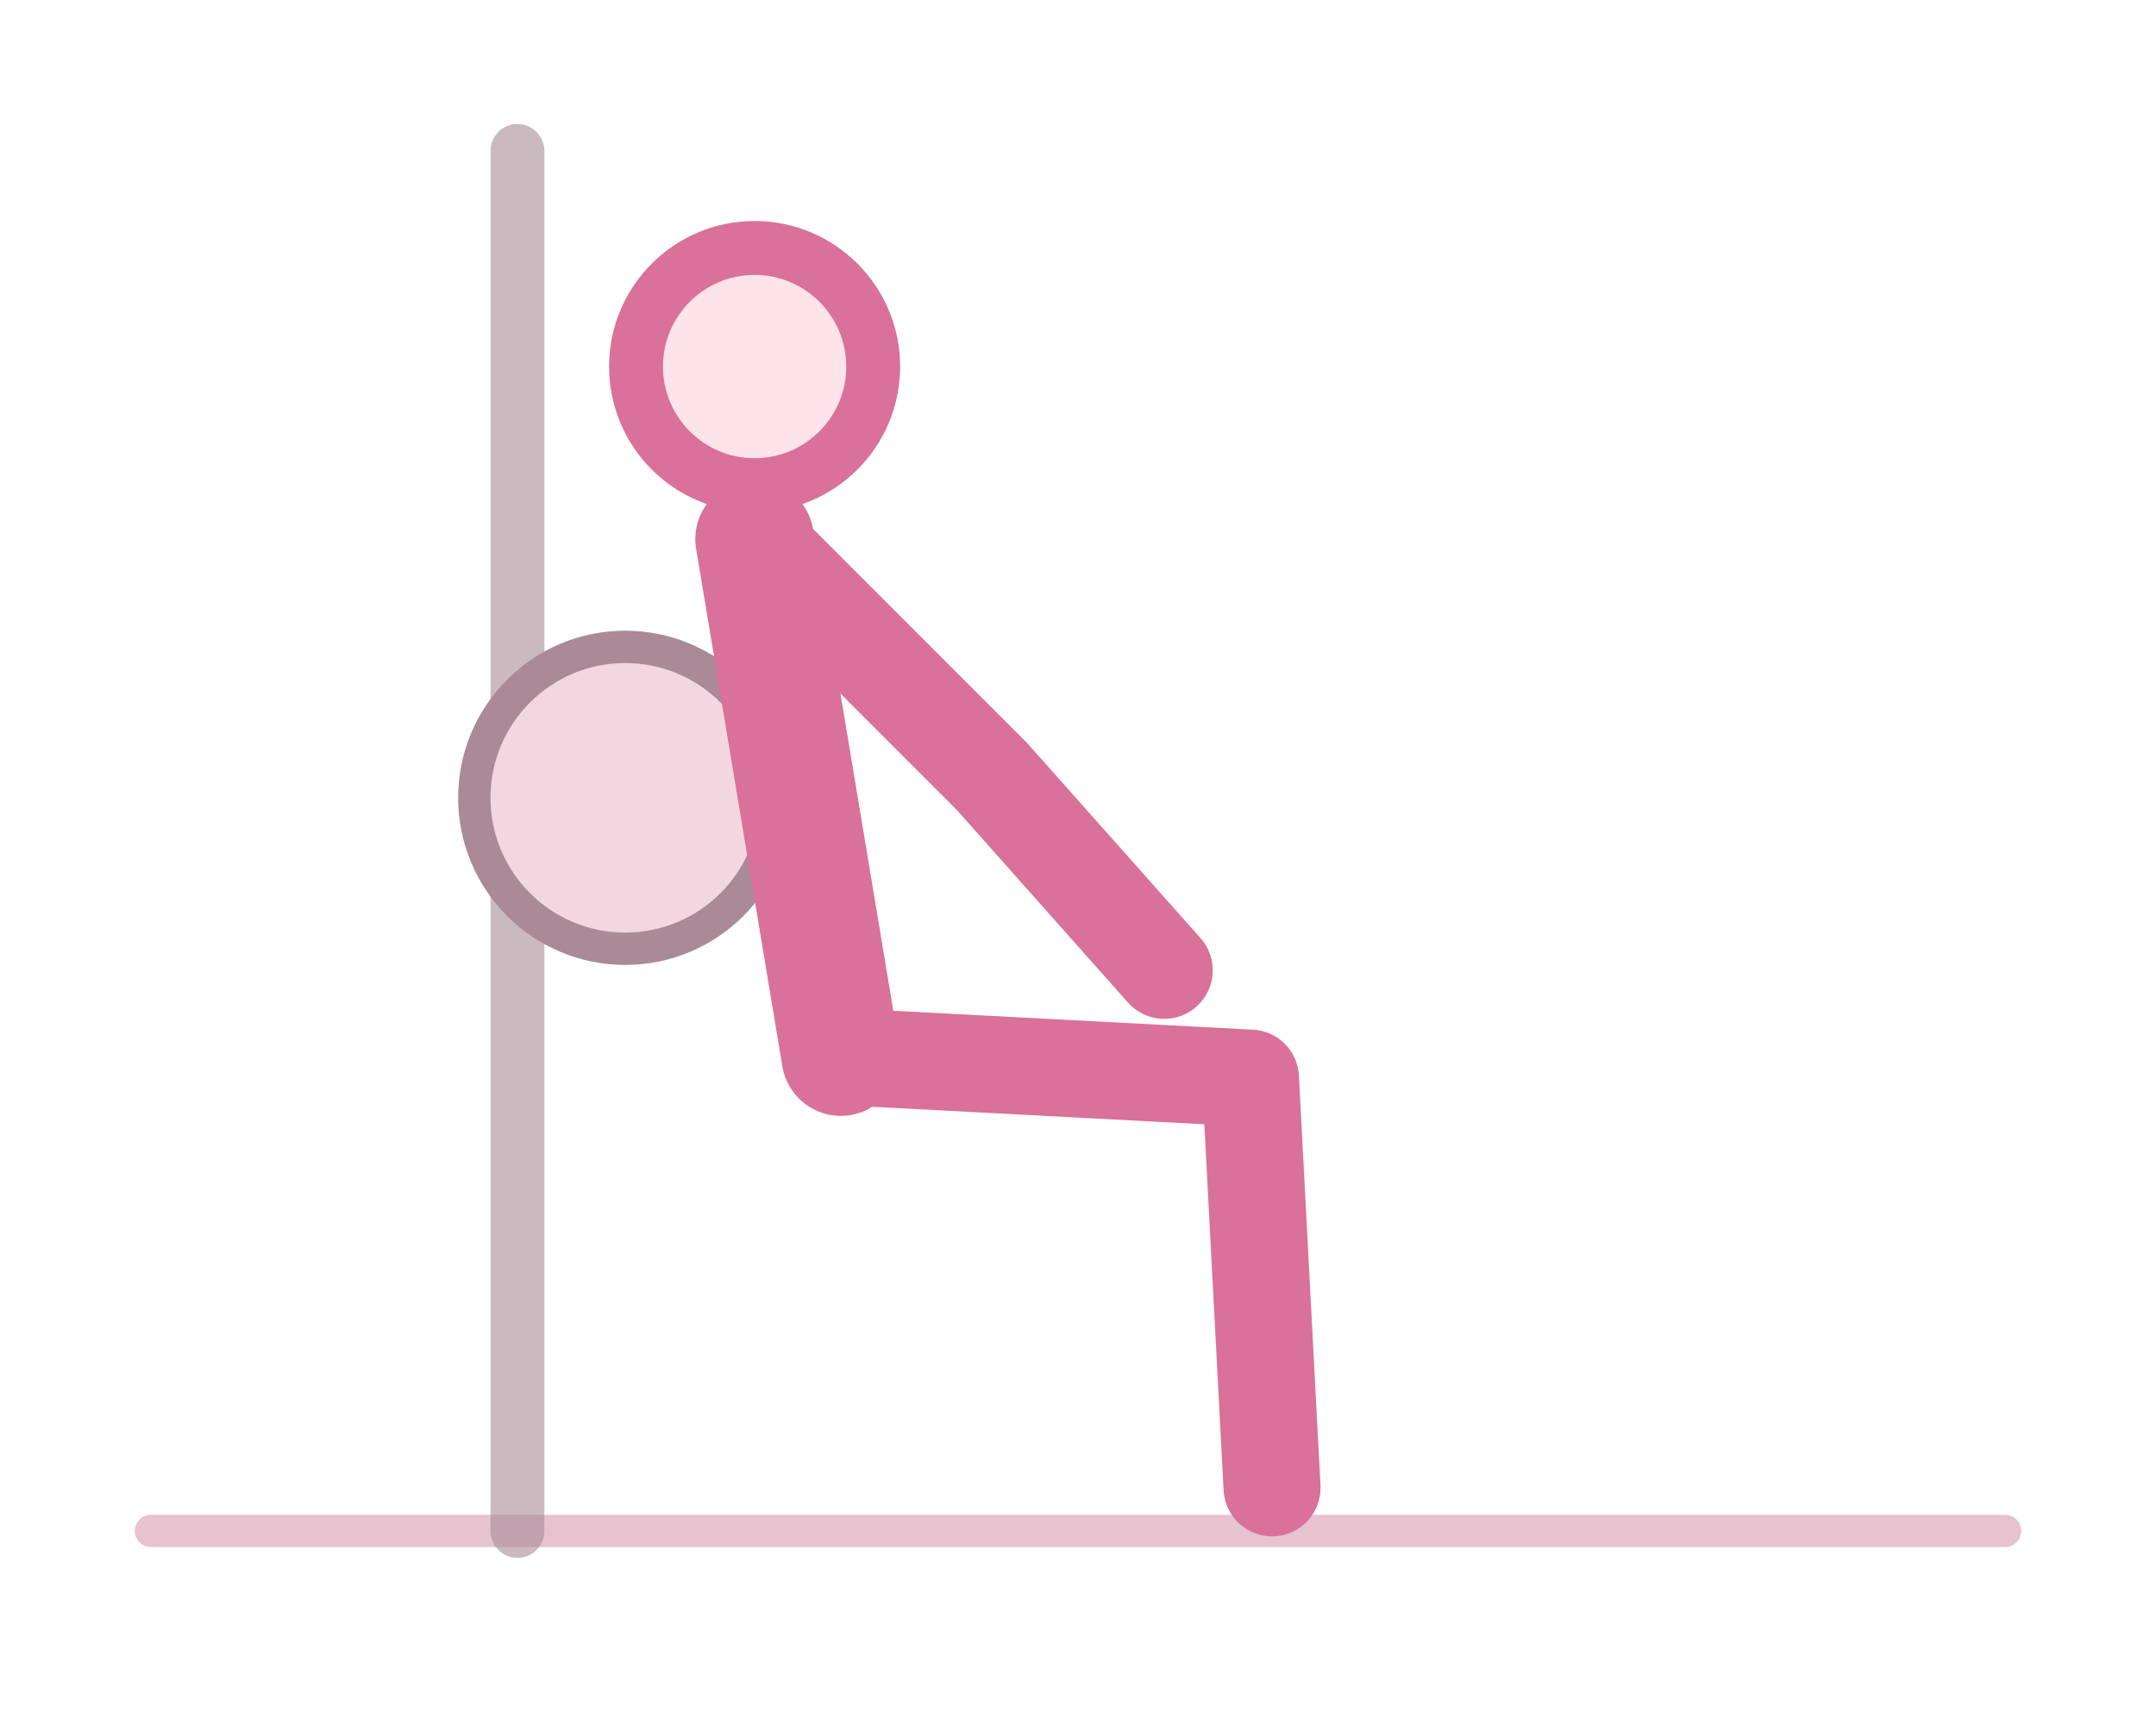
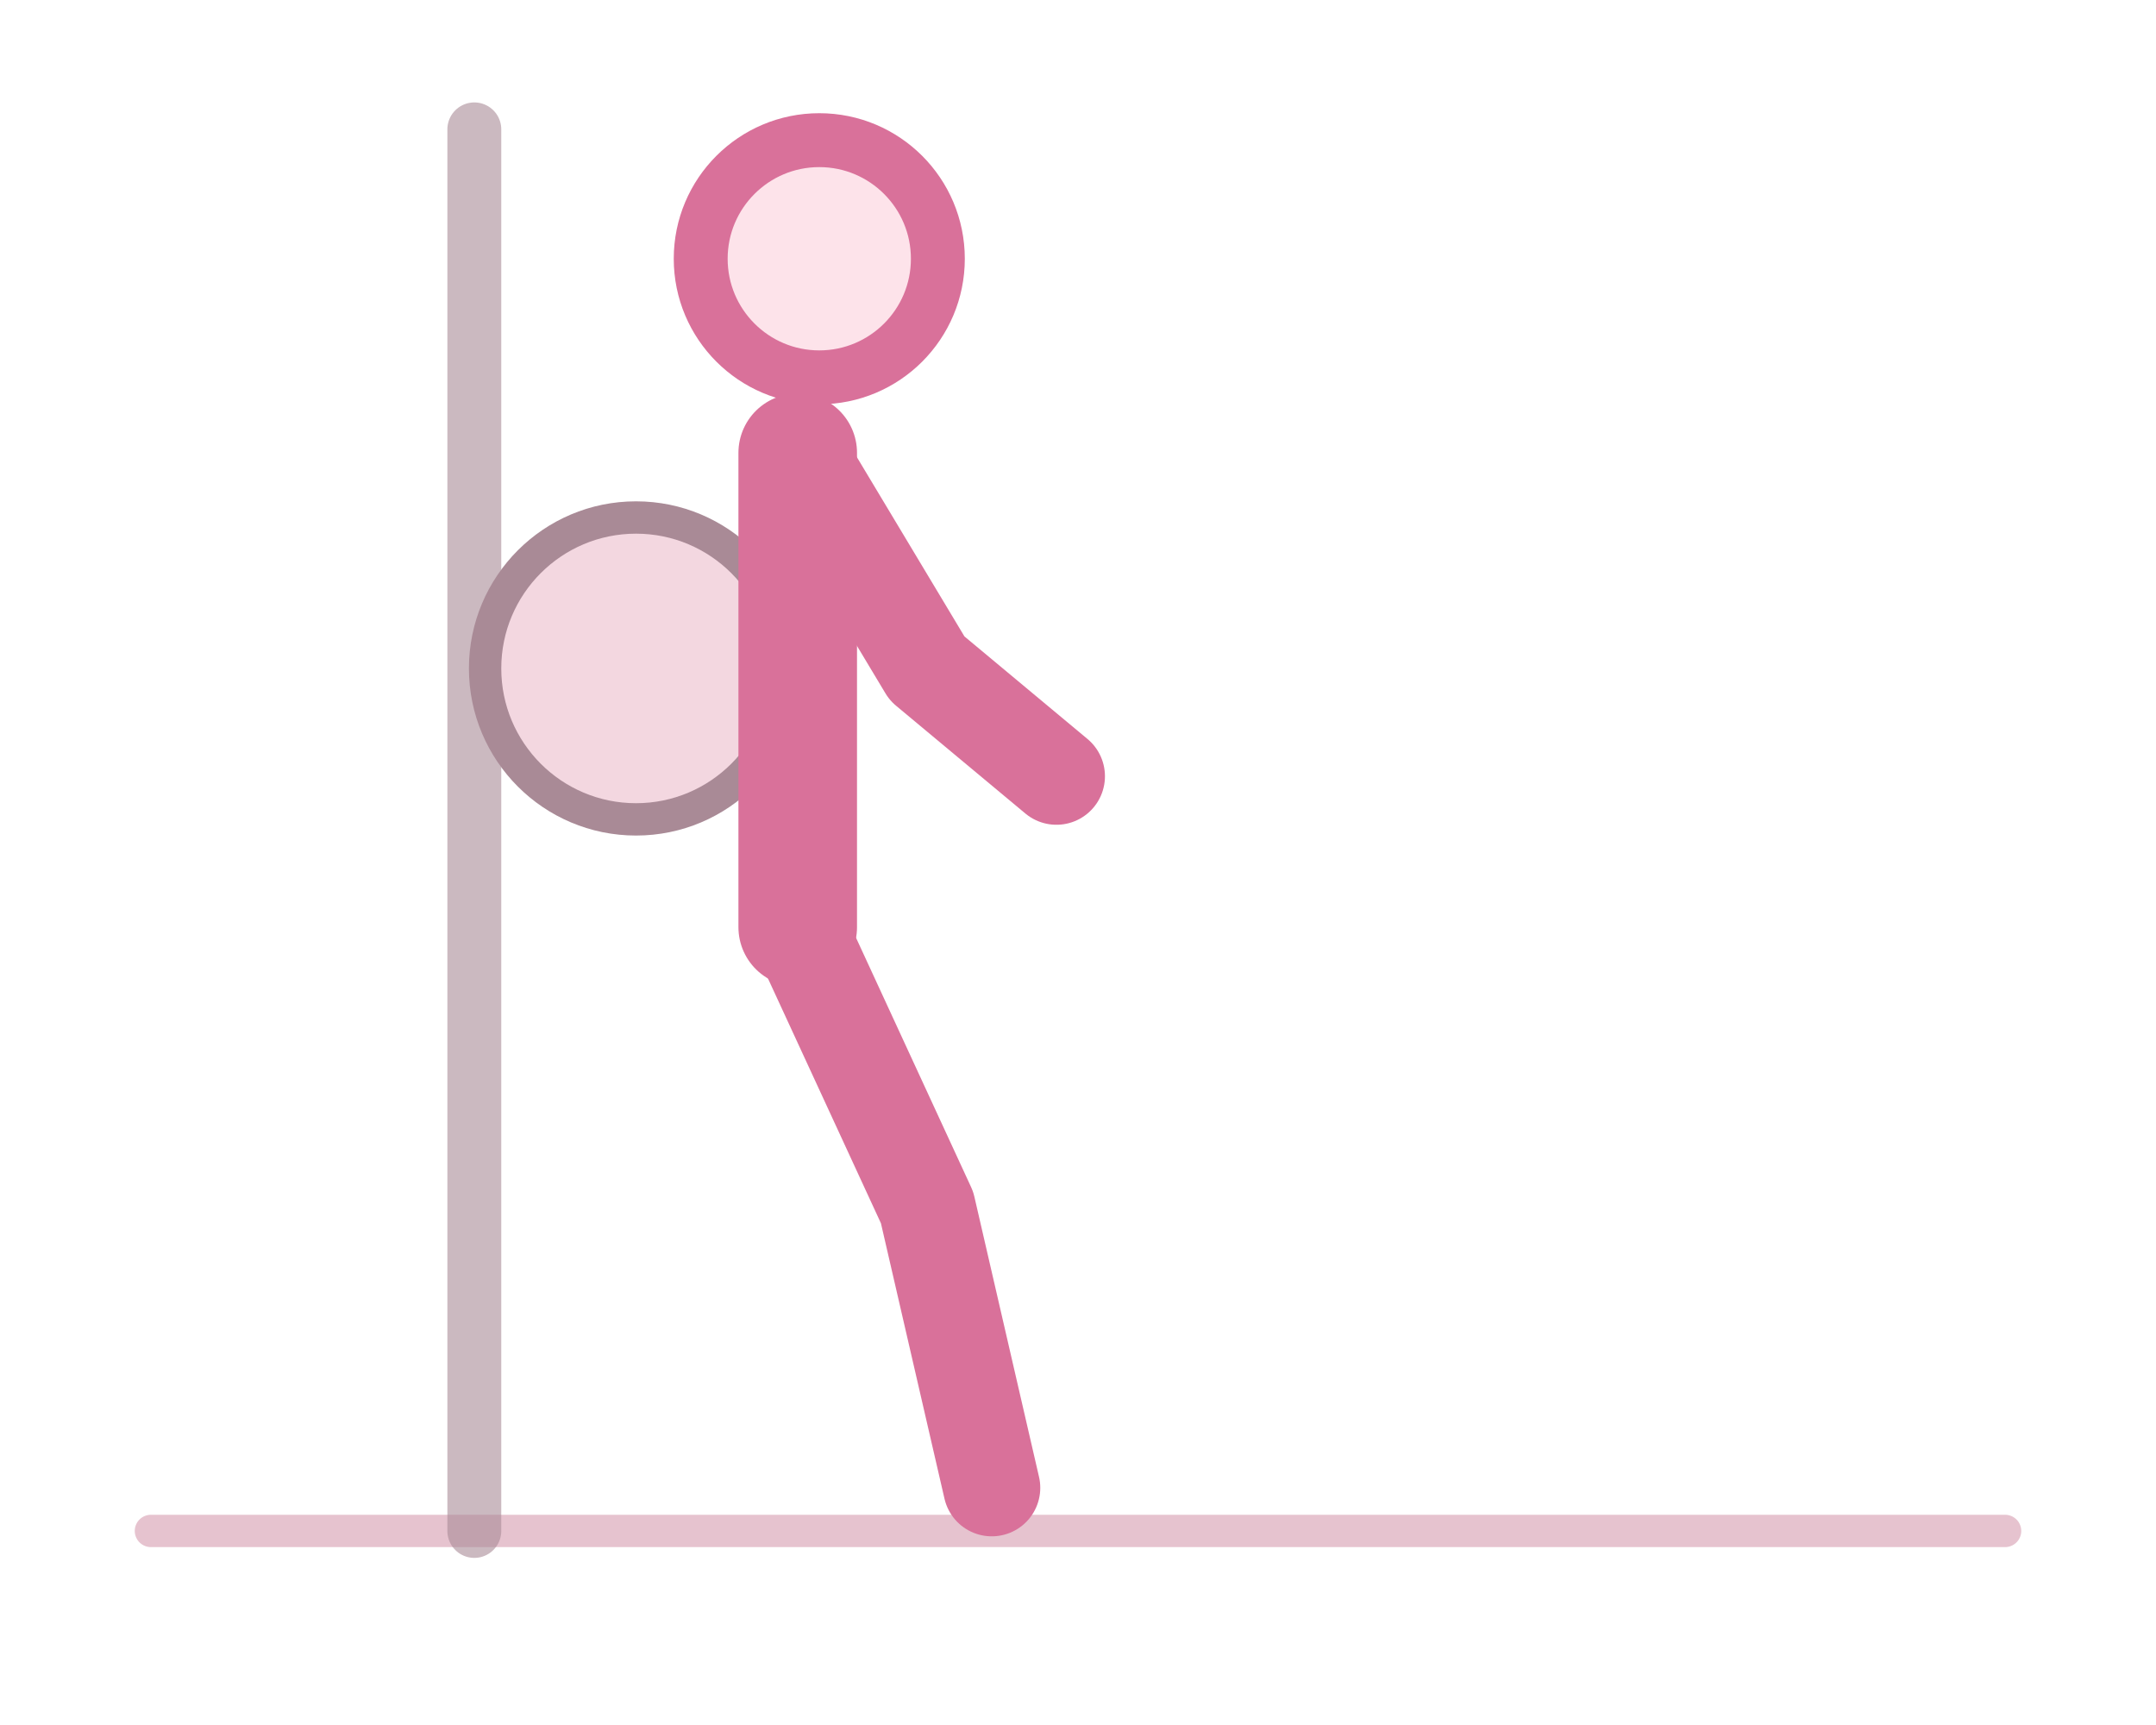
- <svg xmlns="http://www.w3.org/2000/svg" viewBox="0 0 200 160" role="img" aria-label="ball-wall-squat">
+ <svg xmlns="http://www.w3.org/2000/svg" viewBox="0 0 200 160" role="img" aria-label="Squat con la palla al muro">
  <line x1="14" y1="142" x2="186" y2="142" stroke="#e6c3cf" stroke-width="3" stroke-linecap="round" />
-   <line x1="48" y1="14" x2="48" y2="142" stroke="#a98a96" stroke-width="5" stroke-linecap="round" opacity=".6" />
-   <circle cx="58" cy="74" r="14" fill="#f3d7e0" stroke="#a98a96" stroke-width="3" />
-   <polyline points="70,50 78,98" fill="none" stroke="#d9719a" stroke-width="11" stroke-linecap="round" stroke-linejoin="round" opacity="1" />
-   <polyline points="78,98 116,100 118,138" fill="none" stroke="#d9719a" stroke-width="9" stroke-linecap="round" stroke-linejoin="round" opacity="1" />
-   <polyline points="70,50 92,72 108,90" fill="none" stroke="#d9719a" stroke-width="9" stroke-linecap="round" stroke-linejoin="round" opacity="1" />
-   <circle cx="70" cy="34" r="11" fill="#fde3ea" stroke="#d9719a" stroke-width="5" />
+   <line x1="44" y1="12" x2="44" y2="142" stroke="#a98a96" stroke-width="5" stroke-linecap="round" opacity=".6" />
+   <circle cx="59" cy="62" r="14" fill="#f3d7e0" stroke="#a98a96" stroke-width="3">
+     <animate attributeName="cy" values="62;84;62" dur="3.2s" repeatCount="indefinite" calcMode="spline" keyTimes="0;0.5;1" keySplines="0.42 0 0.58 1;0.42 0 0.58 1" />
+   </circle>
+   <polyline points="74,42 74,86" fill="none" stroke="#d9719a" stroke-width="11" stroke-linecap="round" stroke-linejoin="round">
+     <animate attributeName="points" values="74,42 74,86;74,64 72,108;74,42 74,86" dur="3.2s" repeatCount="indefinite" calcMode="spline" keyTimes="0;0.5;1" keySplines="0.42 0 0.58 1;0.42 0 0.58 1" />
+   </polyline>
+   <polyline points="74,86 86,112 92,138" fill="none" stroke="#d9719a" stroke-width="9" stroke-linecap="round" stroke-linejoin="round">
+     <animate attributeName="points" values="74,86 86,112 92,138;72,108 106,110 104,138;74,86 86,112 92,138" dur="3.2s" repeatCount="indefinite" calcMode="spline" keyTimes="0;0.5;1" keySplines="0.42 0 0.58 1;0.42 0 0.58 1" />
+   </polyline>
+   <polyline points="74,42 86,62 98,72" fill="none" stroke="#d9719a" stroke-width="9" stroke-linecap="round" stroke-linejoin="round">
+     <animate attributeName="points" values="74,42 86,62 98,72;74,64 90,84 100,98;74,42 86,62 98,72" dur="3.2s" repeatCount="indefinite" calcMode="spline" keyTimes="0;0.5;1" keySplines="0.42 0 0.58 1;0.42 0 0.58 1" />
+   </polyline>
+   <circle cx="76" cy="24" r="11" fill="#fde3ea" stroke="#d9719a" stroke-width="5">
+     <animate attributeName="cx" values="76;77;76" dur="3.2s" repeatCount="indefinite" calcMode="spline" keyTimes="0;0.5;1" keySplines="0.42 0 0.58 1;0.42 0 0.58 1" />
+     <animate attributeName="cy" values="24;46;24" dur="3.2s" repeatCount="indefinite" calcMode="spline" keyTimes="0;0.5;1" keySplines="0.42 0 0.58 1;0.42 0 0.58 1" />
+   </circle>
</svg>
